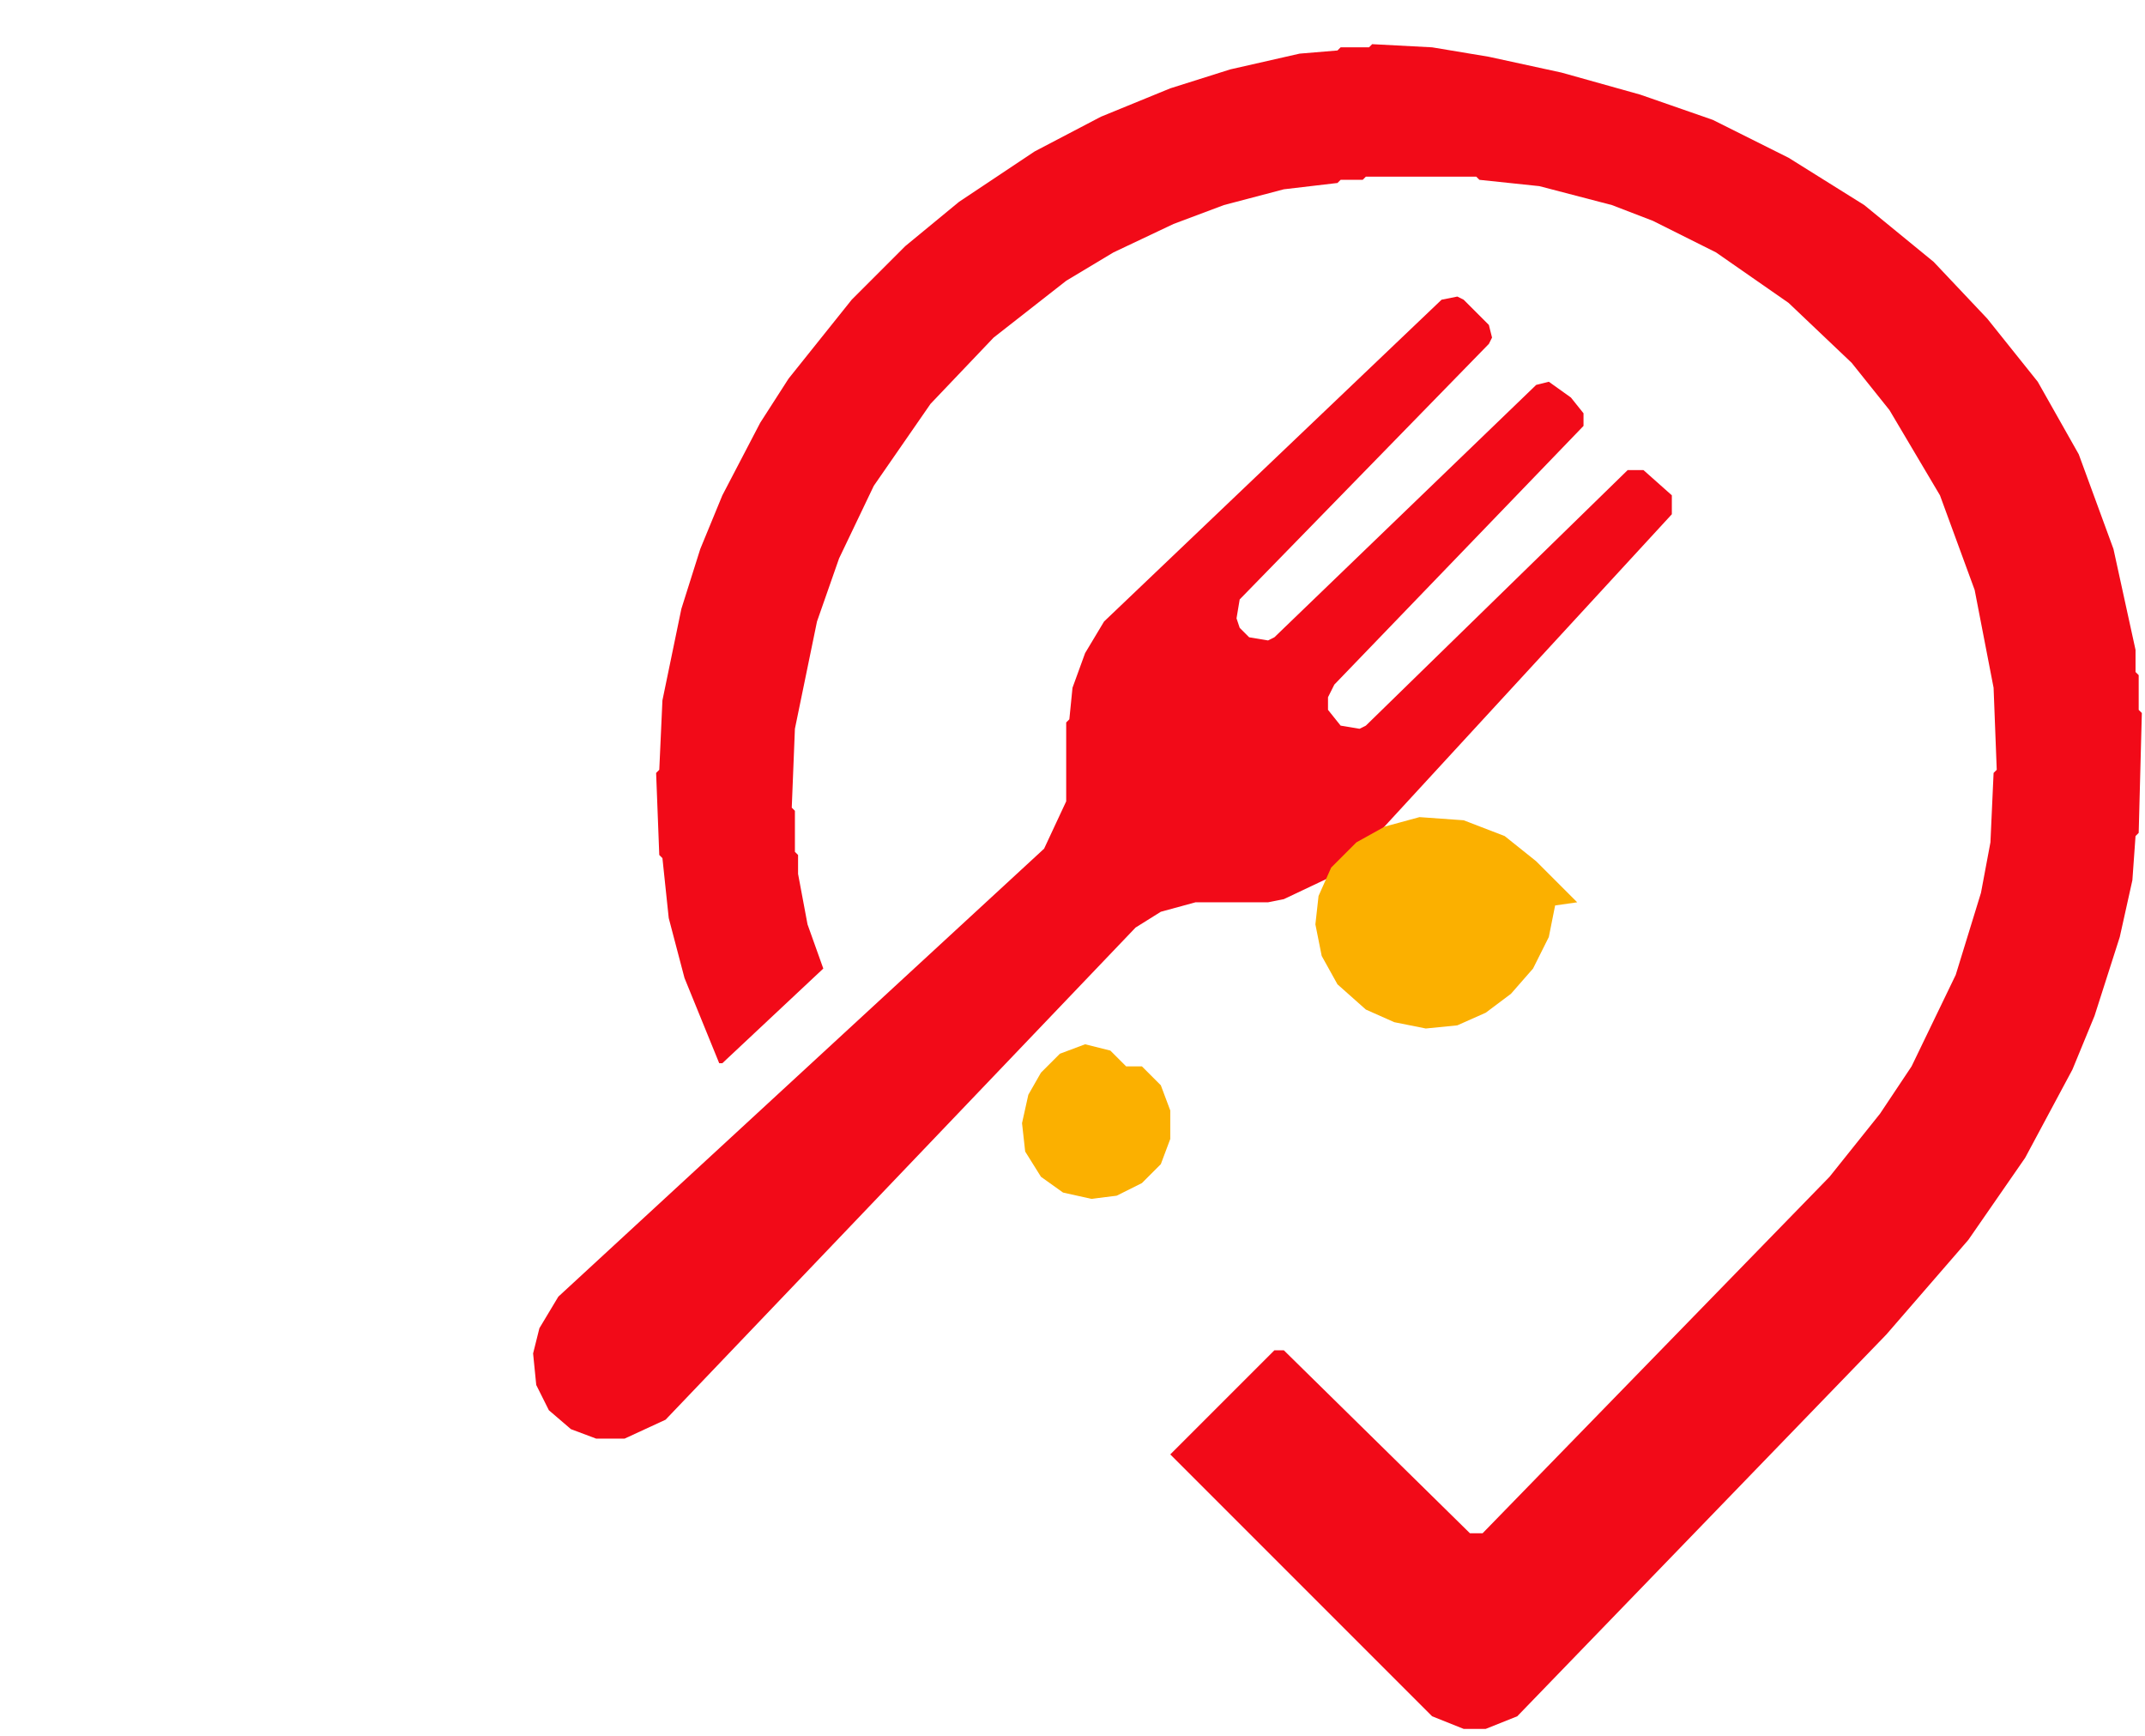
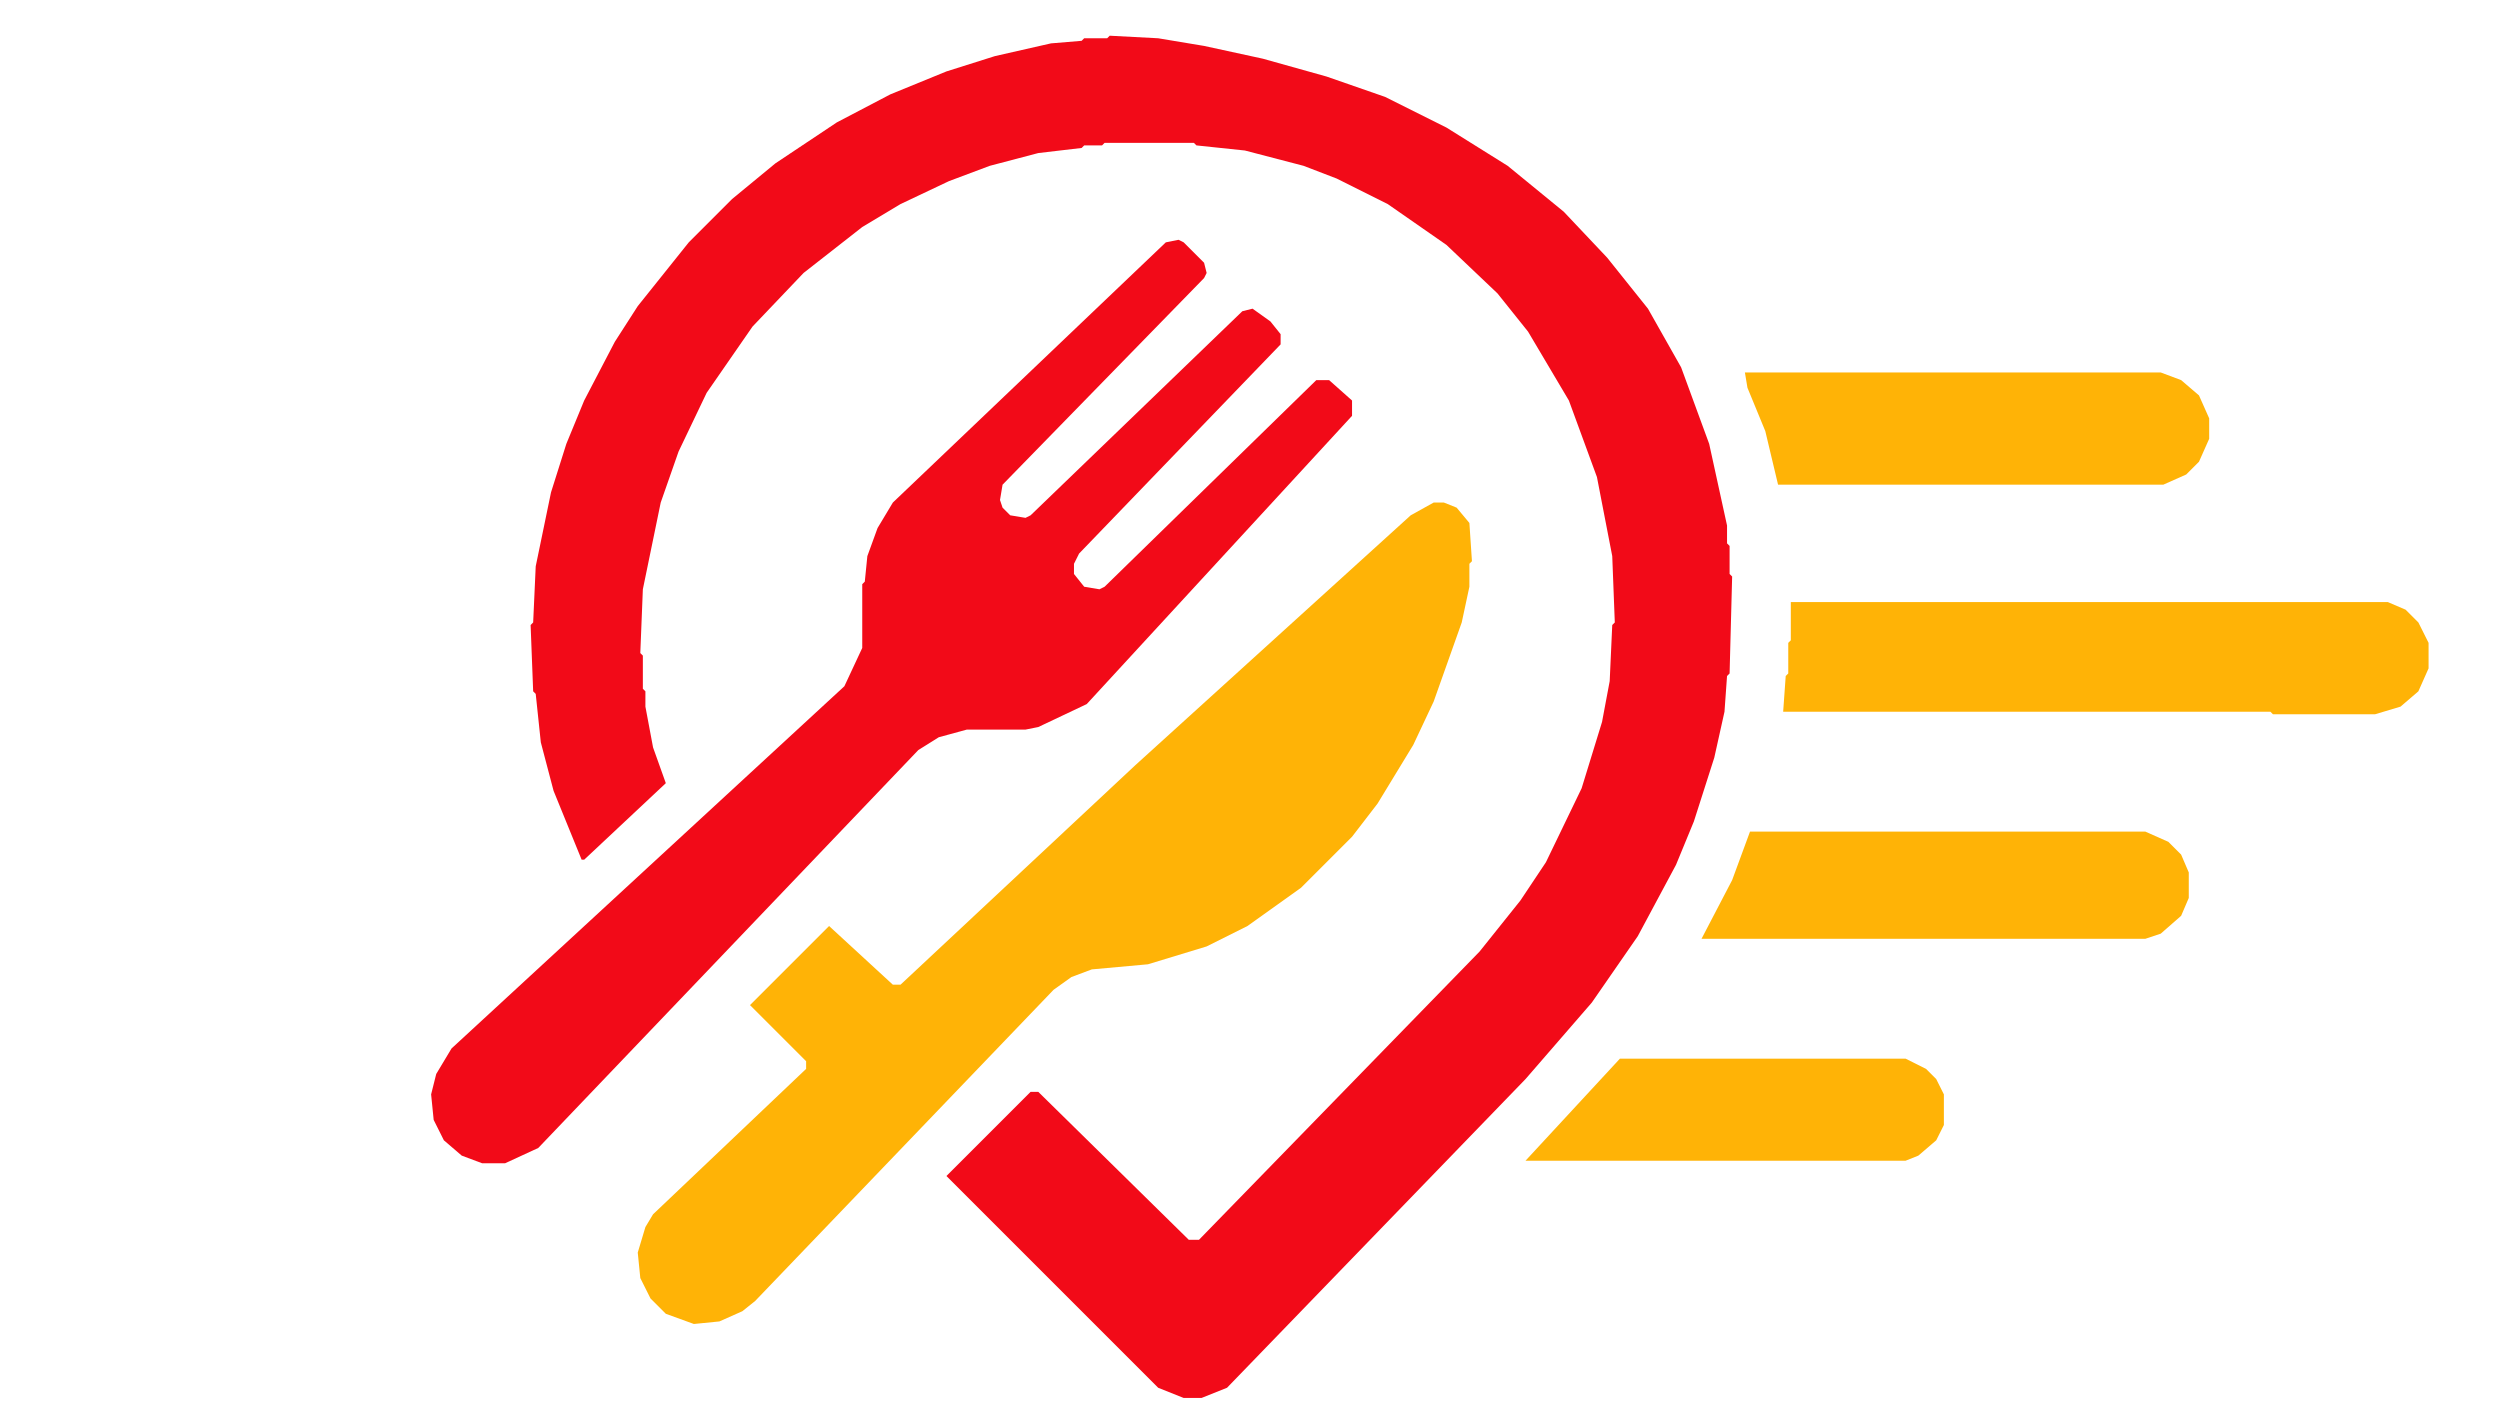
- <svg xmlns="http://www.w3.org/2000/svg" viewBox="15 0 680 550" role="img" aria-labelledby="title desc">
-   <path d="M 332.0,619.0 324.0,615.0 306.0,610.0 282.0,609.0 281.0,610.0 268.0,611.0 254.0,615.0 237.0,623.0 226.0,631.0 217.0,640.0 203.0,663.0 199.0,675.0 196.0,690.0 196.0,709.0 198.0,718.0 203.0,730.0 213.0,743.0 224.0,751.0 243.0,759.0 259.0,761.0 260.0,762.0 284.0,762.0 303.0,758.0 316.0,753.0 330.0,744.0 340.0,733.0 340.0,727.0 329.0,715.0 320.0,709.0 315.0,709.0 294.0,720.0 284.0,721.0 283.0,722.0 273.0,722.0 264.0,720.0 257.0,716.0 252.0,710.0 250.0,704.0 251.0,699.0 341.0,699.0 349.0,696.0 354.0,691.0 356.0,687.0 358.0,677.0 358.0,661.0 356.0,651.0 348.0,634.0 339.0,624.0 Z M 256.0,666.0 259.0,661.0 267.0,653.0 278.0,648.0 291.0,648.0 297.0,650.0 304.0,656.0 307.0,662.0 307.0,669.0 306.0,670.0 257.0,670.0 Z" fill="#f20a18" fill-rule="evenodd" />
-   <path d="M 675.0,620.0 664.0,614.0 655.0,611.0 645.0,609.0 636.0,609.0 635.0,608.0 624.0,608.0 623.0,609.0 608.0,610.0 593.0,614.0 576.0,622.0 565.0,630.0 556.0,639.0 547.0,652.0 542.0,662.0 536.0,683.0 535.0,704.0 536.0,705.0 537.0,716.0 540.0,725.0 547.0,737.0 557.0,747.0 573.0,756.0 587.0,760.0 599.0,761.0 600.0,762.0 620.0,762.0 621.0,761.0 628.0,761.0 638.0,759.0 652.0,754.0 670.0,743.0 677.0,735.0 679.0,729.0 678.0,726.0 663.0,711.0 659.0,709.0 654.0,709.0 648.0,713.0 632.0,720.0 622.0,722.0 613.0,722.0 603.0,720.0 597.0,717.0 592.0,712.0 589.0,706.0 589.0,700.0 590.0,699.0 681.0,699.0 689.0,696.0 694.0,691.0 697.0,684.0 698.0,659.0 692.0,639.0 686.0,630.0 Z M 646.0,663.0 646.0,669.0 645.0,670.0 595.0,670.0 594.0,669.0 594.0,666.0 597.0,661.0 606.0,652.0 612.0,649.0 622.0,647.0 631.0,648.0 636.0,650.0 643.0,656.0 Z" fill="#f20a18" fill-rule="evenodd" />
-   <path d="M 196.0,599.0 187.0,590.0 179.0,585.0 157.0,578.0 148.0,578.0 147.0,577.0 58.0,577.0 51.0,580.0 48.0,583.0 44.0,594.0 38.0,632.0 21.0,717.0 20.0,728.0 15.0,749.0 16.0,758.0 20.0,762.0 65.0,762.0 69.0,760.0 73.0,754.0 76.0,733.0 81.0,710.0 81.0,705.0 84.0,701.0 128.0,701.0 129.0,700.0 142.0,699.0 160.0,694.0 181.0,682.0 191.0,672.0 198.0,662.0 205.0,643.0 205.0,637.0 206.0,636.0 205.0,619.0 201.0,607.0 Z M 90.0,660.0 96.0,622.0 99.0,617.0 133.0,617.0 141.0,620.0 146.0,625.0 148.0,631.0 147.0,642.0 141.0,652.0 135.0,657.0 122.0,661.0 91.0,661.0 Z" fill="#f20a18" fill-rule="evenodd" />
-   <path d="M 544.0,572.0 542.0,571.0 502.0,571.0 496.0,574.0 491.0,582.0 484.0,621.0 482.0,626.0 480.0,626.0 476.0,620.0 472.0,617.0 462.0,612.0 454.0,610.0 431.0,610.0 413.0,615.0 403.0,620.0 392.0,628.0 382.0,638.0 374.0,649.0 367.0,663.0 362.0,679.0 361.0,691.0 360.0,692.0 360.0,709.0 365.0,729.0 372.0,741.0 381.0,750.0 393.0,757.0 408.0,761.0 428.0,761.0 437.0,759.0 448.0,754.0 458.0,746.0 461.0,747.0 461.0,751.0 463.0,756.0 467.0,758.0 508.0,758.0 516.0,752.0 520.0,740.0 524.0,712.0 527.0,701.0 527.0,696.0 530.0,685.0 535.0,652.0 548.0,587.0 548.0,577.0 Z M 459.0,655.0 463.0,657.0 470.0,664.0 473.0,672.0 473.0,685.0 470.0,695.0 463.0,706.0 453.0,714.0 444.0,717.0 431.0,716.0 427.0,714.0 420.0,707.0 416.0,698.0 416.0,685.0 419.0,675.0 424.0,667.0 434.0,658.0 444.0,654.0 Z" fill="#f20a18" fill-rule="evenodd" />
+ <svg xmlns="http://www.w3.org/2000/svg" viewBox="15 0 980 550" role="img" aria-labelledby="title desc">
  <path d="M 545.0,157.0 536.0,149.0 531.0,149.0 448.0,230.0 446.0,231.0 440.0,230.0 436.0,225.0 436.0,221.0 438.0,217.0 517.0,135.0 517.0,131.0 513.0,126.0 506.0,121.0 502.0,122.0 419.0,202.0 417.0,203.0 411.0,202.0 408.0,199.0 407.0,196.0 408.0,190.0 487.0,109.0 488.0,107.0 487.0,103.0 479.0,95.0 477.0,94.0 472.0,95.0 365.0,197.0 359.0,207.0 355.0,218.0 354.0,228.0 353.0,229.0 353.0,254.0 346.0,269.0 192.0,411.0 186.0,421.0 184.0,429.0 185.0,439.0 189.0,447.0 196.0,453.0 204.0,456.0 213.0,456.0 226.0,450.0 375.0,294.0 383.0,289.0 394.0,286.0 417.0,286.0 422.0,285.0 441.0,276.0 545.0,163.0 Z" fill="#f20a18" fill-rule="evenodd" />
  <path d="M 450.0,14.0 449.0,15.0 440.0,15.0 439.0,16.0 427.0,17.0 405.0,22.0 386.0,28.0 364.0,37.0 343.0,48.0 319.0,64.0 302.0,78.0 285.0,95.0 265.0,120.0 256.0,134.0 244.0,157.0 237.0,174.0 231.0,193.0 225.0,222.0 224.0,244.0 223.0,245.0 224.0,271.0 225.0,272.0 227.0,291.0 232.0,310.0 243.0,337.0 244.0,337.0 276.0,307.0 271.0,293.0 268.0,277.0 268.0,271.0 267.0,270.0 267.0,257.0 266.0,256.0 267.0,231.0 274.0,197.0 281.0,177.0 292.0,154.0 310.0,128.0 330.0,107.0 353.0,89.0 368.0,80.0 387.0,71.0 403.0,65.0 422.0,60.0 439.0,58.0 440.0,57.0 447.0,57.0 448.0,56.0 483.0,56.0 484.0,57.0 503.0,59.0 526.0,65.0 539.0,70.0 559.0,80.0 582.0,96.0 602.0,115.0 614.0,130.0 630.0,157.0 641.0,187.0 647.0,218.0 648.0,244.0 647.0,245.0 646.0,267.0 643.0,283.0 635.0,309.0 621.0,338.0 611.0,353.0 595.0,373.0 485.0,486.0 481.0,486.0 422.0,428.0 419.0,428.0 386.0,461.0 469.0,544.0 479.0,548.0 486.0,548.0 496.0,544.0 613.0,423.0 639.0,393.0 657.0,367.0 672.0,339.0 679.0,322.0 687.0,297.0 691.0,279.0 692.0,265.0 693.0,264.0 694.0,226.0 693.0,225.0 693.0,214.0 692.0,213.0 692.0,206.0 685.0,174.0 674.0,144.0 661.0,121.0 645.0,101.0 628.0,83.0 606.0,65.0 582.0,50.0 558.0,38.0 535.0,30.0 510.0,23.0 487.0,18.0 469.0,15.0 450.0,14.0 Z" fill="#f20a18" fill-rule="evenodd" />
-   <path d="M 515.0,286.0 502.0,273.0 492.0,265.0 479.0,260.0 465.0,259.0 454.0,262.0 445.0,267.0 437.0,275.0 433.0,284.0 432.0,293.0 434.0,303.0 439.0,312.0 448.0,320.0 457.0,324.0 467.0,326.0 477.0,325.0 486.0,321.0 494.0,315.0 501.0,307.0 506.0,297.0 508.0,287.0 515.0,286.0 Z" fill="#fbb000" fill-rule="evenodd" />
-   <path d="M 372.0,338.0 367.0,333.0 359.0,331.0 351.0,334.0 345.0,340.0 341.0,347.0 339.0,356.0 340.0,365.0 345.0,373.0 352.0,378.0 361.0,380.0 369.0,379.0 377.0,375.0 383.0,369.0 386.0,361.0 386.0,352.0 383.0,344.0 377.0,338.0 Z" fill="#fbb000" fill-rule="evenodd" />
+   <path d="M 613.0,455.0 762.0,455.0 767.0,453.0 774.0,447.0 777.0,441.0 777.0,429.0 774.0,423.0 770.0,419.0 762.0,415.0 650.0,415.0 Z" fill="#ffb306" />
+   <path d="M 682.0,368.0 856.0,368.0 862.0,366.0 870.0,359.0 873.0,352.0 873.0,342.0 870.0,335.0 865.0,330.0 856.0,326.0 701.0,326.0 694.0,345.0 Z" fill="#ffb306" />
+   <path d="M 714.0,279.0 905.0,279.0 906.0,280.0 946.0,280.0 956.0,277.0 963.0,271.0 967.0,262.0 967.0,252.0 963.0,244.0 958.0,239.0 951.0,236.0 717.0,236.0 717.0,251.0 716.0,252.0 716.0,264.0 715.0,265.0 Z" fill="#ffb306" />
+   <path d="M 586.0,199.0 581.0,197.0 577.0,197.0 568.0,202.0 460.0,300.0 368.0,386.0 365.0,386.0 340.0,363.0 309.0,394.0 331.0,416.0 331.0,419.0 271.0,476.0 268.0,481.0 265.0,491.0 266.0,501.0 270.0,509.0 276.0,515.0 287.0,519.0 297.0,518.0 306.0,514.0 311.0,510.0 428.0,388.0 435.0,383.0 443.0,380.0 465.0,378.0 488.0,371.0 504.0,363.0 525.0,348.0 545.0,328.0 555.0,315.0 569.0,292.0 577.0,275.0 588.0,244.0 591.0,230.0 591.0,221.0 592.0,220.0 591.0,205.0 Z" fill="#ffb306" />
+   <path d="M 699.0,146.0 700.0,152.0 707.0,169.0 712.0,190.0 863.0,190.0 872.0,186.0 877.0,181.0 881.0,172.0 881.0,164.0 877.0,155.0 870.0,149.0 862.0,146.0 Z" fill="#ffb306" />
</svg>
